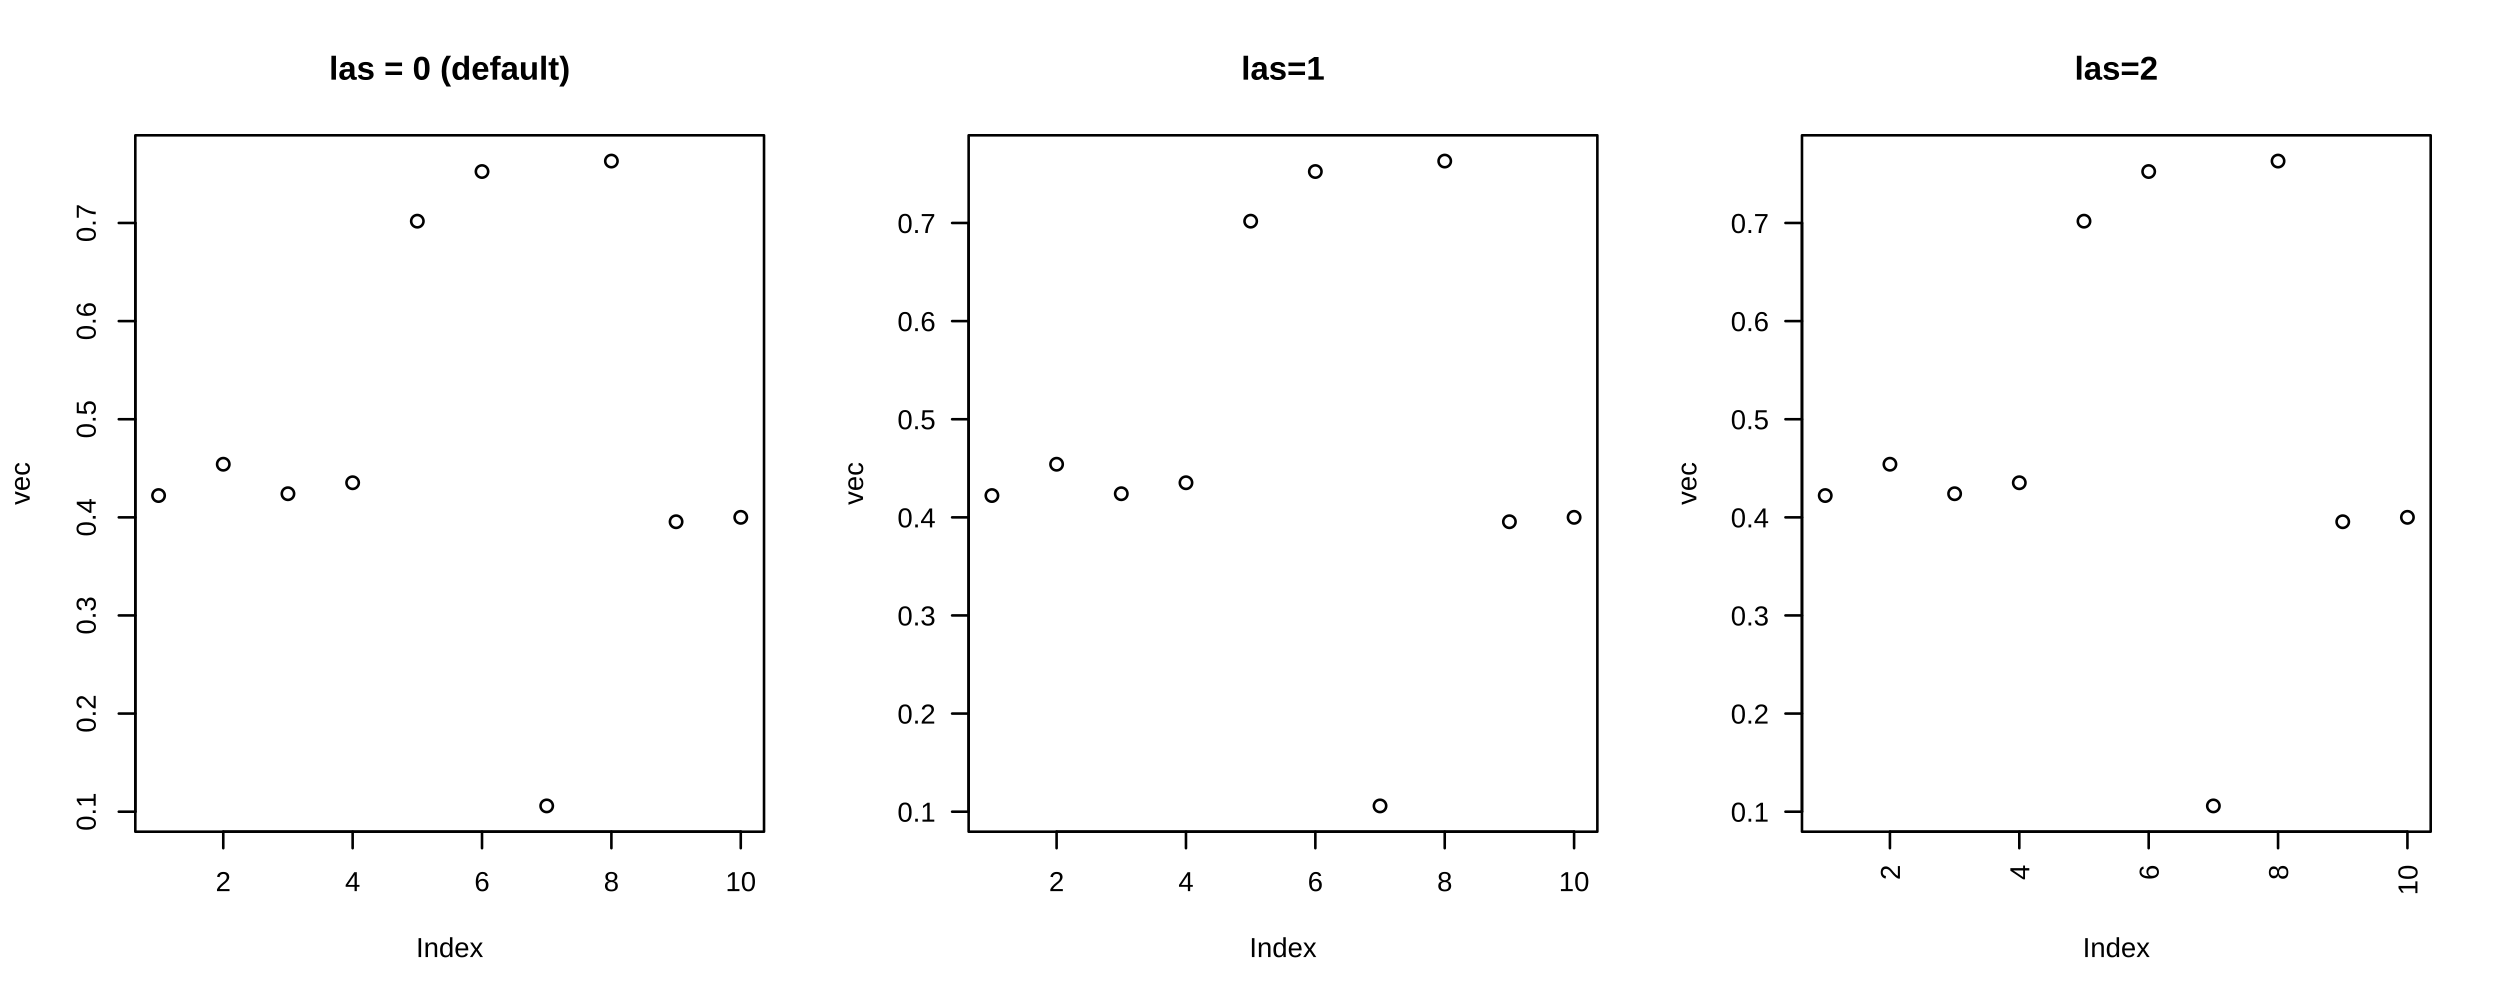
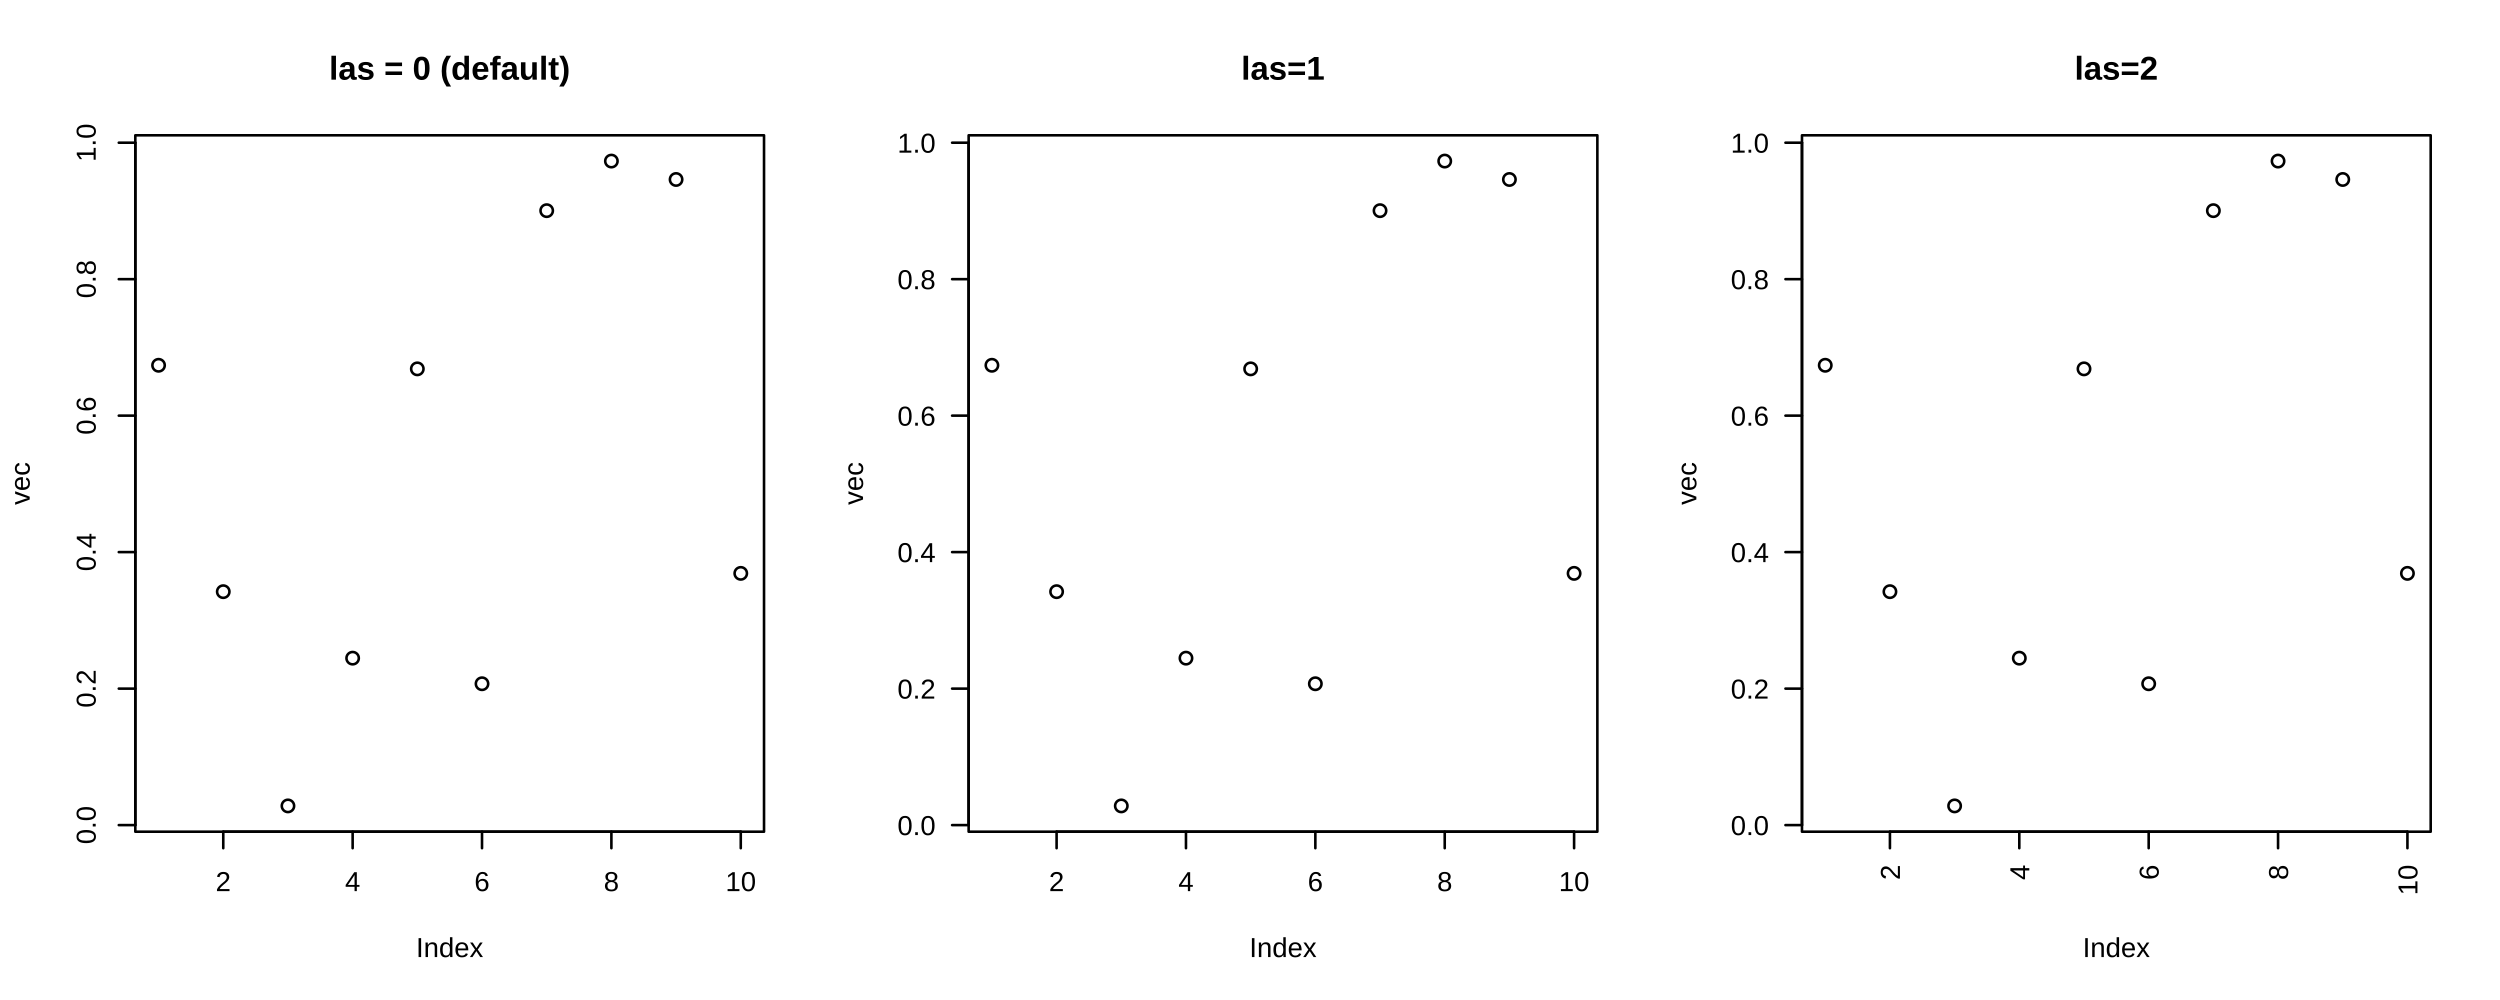
<svg xmlns="http://www.w3.org/2000/svg" class="svglite" width="720.00pt" height="288.00pt" viewBox="0 0 720.00 288.00">
  <defs>
    <style type="text/css">
    .svglite line, .svglite polyline, .svglite polygon, .svglite path, .svglite rect, .svglite circle {
      fill: none;
      stroke: #000000;
      stroke-linecap: round;
      stroke-linejoin: round;
      stroke-miterlimit: 10.00;
    }
    .svglite text {
      white-space: pre;
    }
  </style>
  </defs>
  <rect width="100%" height="100%" style="stroke: none; fill: #FFFFFF;" />
  <defs>
    <clipPath id="cpMC4wMHw3MjAuMDB8MC4wMHwyODguMDA=">
      <rect x="0.00" y="0.00" width="720.00" height="288.00" />
    </clipPath>
  </defs>
  <g clip-path="url(#cpMC4wMHw3MjAuMDB8MC4wMHwyODguMDA=)">
</g>
  <defs>
    <clipPath id="cpMzguOTd8MjIwLjA0fDM4Ljk3fDIzOS41Mw==">
      <rect x="38.97" y="38.97" width="181.08" height="200.56" />
    </clipPath>
  </defs>
  <g clip-path="url(#cpMzguOTd8MjIwLjA0fDM4Ljk3fDIzOS41Mw==)">
-     <circle cx="45.67" cy="142.72" r="1.78" style="stroke-width: 0.75;" />
-     <circle cx="64.30" cy="133.70" r="1.78" style="stroke-width: 0.75;" />
-     <circle cx="82.93" cy="142.19" r="1.78" style="stroke-width: 0.75;" />
-     <circle cx="101.56" cy="139.03" r="1.78" style="stroke-width: 0.75;" />
-     <circle cx="120.19" cy="63.70" r="1.78" style="stroke-width: 0.75;" />
-     <circle cx="138.82" cy="49.40" r="1.78" style="stroke-width: 0.75;" />
-     <circle cx="157.45" cy="232.10" r="1.78" style="stroke-width: 0.75;" />
+     <circle cx="45.67" cy="105.20" r="1.78" style="stroke-width: 0.75;" />
+     <circle cx="64.30" cy="170.40" r="1.78" style="stroke-width: 0.75;" />
+     <circle cx="82.93" cy="232.10" r="1.78" style="stroke-width: 0.75;" />
+     <circle cx="101.56" cy="189.55" r="1.78" style="stroke-width: 0.75;" />
+     <circle cx="120.19" cy="106.23" r="1.78" style="stroke-width: 0.75;" />
+     <circle cx="138.82" cy="196.92" r="1.78" style="stroke-width: 0.75;" />
+     <circle cx="157.45" cy="60.67" r="1.78" style="stroke-width: 0.75;" />
    <circle cx="176.08" cy="46.39" r="1.78" style="stroke-width: 0.75;" />
-     <circle cx="194.71" cy="150.26" r="1.78" style="stroke-width: 0.75;" />
-     <circle cx="213.34" cy="148.99" r="1.78" style="stroke-width: 0.75;" />
+     <circle cx="194.71" cy="51.69" r="1.78" style="stroke-width: 0.75;" />
+     <circle cx="213.34" cy="165.13" r="1.78" style="stroke-width: 0.75;" />
  </g>
  <g clip-path="url(#cpMC4wMHw3MjAuMDB8MC4wMHwyODguMDA=)">
    <line x1="64.30" y1="239.53" x2="213.34" y2="239.53" style="stroke-width: 0.75;" />
    <line x1="64.30" y1="239.53" x2="64.30" y2="244.28" style="stroke-width: 0.75;" />
    <line x1="101.56" y1="239.53" x2="101.56" y2="244.28" style="stroke-width: 0.75;" />
    <line x1="138.82" y1="239.53" x2="138.82" y2="244.28" style="stroke-width: 0.75;" />
    <line x1="176.08" y1="239.53" x2="176.08" y2="244.28" style="stroke-width: 0.75;" />
    <line x1="213.34" y1="239.53" x2="213.34" y2="244.28" style="stroke-width: 0.75;" />
-     <text x="64.30" y="256.64" text-anchor="middle" style="font-size: 7.92px; font-family: &quot;Arimo&quot;;" textLength="5.03px" lengthAdjust="spacingAndGlyphs">2</text>
-     <text x="101.56" y="256.64" text-anchor="middle" style="font-size: 7.92px; font-family: &quot;Arimo&quot;;" textLength="5.03px" lengthAdjust="spacingAndGlyphs">4</text>
-     <text x="138.82" y="256.64" text-anchor="middle" style="font-size: 7.92px; font-family: &quot;Arimo&quot;;" textLength="5.03px" lengthAdjust="spacingAndGlyphs">6</text>
-     <text x="176.08" y="256.64" text-anchor="middle" style="font-size: 7.92px; font-family: &quot;Arimo&quot;;" textLength="5.03px" lengthAdjust="spacingAndGlyphs">8</text>
-     <text x="213.34" y="256.64" text-anchor="middle" style="font-size: 7.92px; font-family: &quot;Arimo&quot;;" textLength="10.07px" lengthAdjust="spacingAndGlyphs">10</text>
-     <line x1="38.97" y1="233.77" x2="38.97" y2="64.22" style="stroke-width: 0.75;" />
-     <line x1="38.97" y1="233.77" x2="34.21" y2="233.77" style="stroke-width: 0.75;" />
-     <line x1="38.97" y1="205.51" x2="34.21" y2="205.51" style="stroke-width: 0.75;" />
-     <line x1="38.97" y1="177.25" x2="34.21" y2="177.25" style="stroke-width: 0.75;" />
-     <line x1="38.97" y1="149.00" x2="34.21" y2="149.00" style="stroke-width: 0.75;" />
-     <line x1="38.97" y1="120.74" x2="34.21" y2="120.74" style="stroke-width: 0.75;" />
-     <line x1="38.97" y1="92.48" x2="34.21" y2="92.48" style="stroke-width: 0.75;" />
-     <line x1="38.97" y1="64.22" x2="34.21" y2="64.22" style="stroke-width: 0.75;" />
-     <text transform="translate(27.56,233.77) rotate(-90)" text-anchor="middle" style="font-size: 7.92px; font-family: &quot;Arimo&quot;;" textLength="12.58px" lengthAdjust="spacingAndGlyphs">0.1</text>
-     <text transform="translate(27.56,205.51) rotate(-90)" text-anchor="middle" style="font-size: 7.92px; font-family: &quot;Arimo&quot;;" textLength="12.58px" lengthAdjust="spacingAndGlyphs">0.2</text>
-     <text transform="translate(27.56,177.25) rotate(-90)" text-anchor="middle" style="font-size: 7.92px; font-family: &quot;Arimo&quot;;" textLength="12.58px" lengthAdjust="spacingAndGlyphs">0.3</text>
-     <text transform="translate(27.56,149.00) rotate(-90)" text-anchor="middle" style="font-size: 7.92px; font-family: &quot;Arimo&quot;;" textLength="12.58px" lengthAdjust="spacingAndGlyphs">0.4</text>
-     <text transform="translate(27.56,120.74) rotate(-90)" text-anchor="middle" style="font-size: 7.92px; font-family: &quot;Arimo&quot;;" textLength="12.58px" lengthAdjust="spacingAndGlyphs">0.5</text>
-     <text transform="translate(27.56,92.48) rotate(-90)" text-anchor="middle" style="font-size: 7.92px; font-family: &quot;Arimo&quot;;" textLength="12.58px" lengthAdjust="spacingAndGlyphs">0.6</text>
-     <text transform="translate(27.56,64.22) rotate(-90)" text-anchor="middle" style="font-size: 7.92px; font-family: &quot;Arimo&quot;;" textLength="12.58px" lengthAdjust="spacingAndGlyphs">0.7</text>
+     <text x="64.30" y="256.64" text-anchor="middle" style="font-size: 7.92px; font-family: &quot;Liberation Sans&quot;;" textLength="5.03px" lengthAdjust="spacingAndGlyphs">2</text>
+     <text x="101.56" y="256.64" text-anchor="middle" style="font-size: 7.92px; font-family: &quot;Liberation Sans&quot;;" textLength="5.03px" lengthAdjust="spacingAndGlyphs">4</text>
+     <text x="138.82" y="256.64" text-anchor="middle" style="font-size: 7.92px; font-family: &quot;Liberation Sans&quot;;" textLength="5.03px" lengthAdjust="spacingAndGlyphs">6</text>
+     <text x="176.08" y="256.64" text-anchor="middle" style="font-size: 7.92px; font-family: &quot;Liberation Sans&quot;;" textLength="5.03px" lengthAdjust="spacingAndGlyphs">8</text>
+     <text x="213.34" y="256.64" text-anchor="middle" style="font-size: 7.92px; font-family: &quot;Liberation Sans&quot;;" textLength="10.07px" lengthAdjust="spacingAndGlyphs">10</text>
+     <line x1="38.97" y1="237.63" x2="38.97" y2="41.10" style="stroke-width: 0.75;" />
+     <line x1="38.97" y1="237.63" x2="34.21" y2="237.63" style="stroke-width: 0.75;" />
+     <line x1="38.97" y1="198.32" x2="34.21" y2="198.32" style="stroke-width: 0.75;" />
+     <line x1="38.97" y1="159.01" x2="34.21" y2="159.01" style="stroke-width: 0.75;" />
+     <line x1="38.97" y1="119.71" x2="34.21" y2="119.71" style="stroke-width: 0.75;" />
+     <line x1="38.97" y1="80.40" x2="34.21" y2="80.40" style="stroke-width: 0.75;" />
+     <line x1="38.97" y1="41.10" x2="34.21" y2="41.10" style="stroke-width: 0.75;" />
+     <text transform="translate(27.56,237.63) rotate(-90)" text-anchor="middle" style="font-size: 7.92px; font-family: &quot;Liberation Sans&quot;;" textLength="12.58px" lengthAdjust="spacingAndGlyphs">0.0</text>
+     <text transform="translate(27.56,198.32) rotate(-90)" text-anchor="middle" style="font-size: 7.92px; font-family: &quot;Liberation Sans&quot;;" textLength="12.58px" lengthAdjust="spacingAndGlyphs">0.2</text>
+     <text transform="translate(27.56,159.01) rotate(-90)" text-anchor="middle" style="font-size: 7.92px; font-family: &quot;Liberation Sans&quot;;" textLength="12.58px" lengthAdjust="spacingAndGlyphs">0.4</text>
+     <text transform="translate(27.56,119.71) rotate(-90)" text-anchor="middle" style="font-size: 7.92px; font-family: &quot;Liberation Sans&quot;;" textLength="12.58px" lengthAdjust="spacingAndGlyphs">0.6</text>
+     <text transform="translate(27.56,80.40) rotate(-90)" text-anchor="middle" style="font-size: 7.92px; font-family: &quot;Liberation Sans&quot;;" textLength="12.58px" lengthAdjust="spacingAndGlyphs">0.8</text>
+     <text transform="translate(27.56,41.10) rotate(-90)" text-anchor="middle" style="font-size: 7.92px; font-family: &quot;Liberation Sans&quot;;" textLength="12.58px" lengthAdjust="spacingAndGlyphs">1.0</text>
    <polygon points="38.97,239.53 220.04,239.53 220.04,38.97 38.97,38.97 " style="stroke-width: 0.75;" />
  </g>
  <defs>
    <clipPath id="cpMC4wMHwyNDAuMDB8MC4wMHwyODguMDA=">
      <rect x="0.00" y="0.00" width="240.00" height="288.00" />
    </clipPath>
  </defs>
  <g clip-path="url(#cpMC4wMHwyNDAuMDB8MC4wMHwyODguMDA=)">
-     <text x="129.50" y="22.95" text-anchor="middle" style="font-size: 9.50px; font-weight: bold; font-family: &quot;Arimo&quot;;" textLength="86.82px" lengthAdjust="spacingAndGlyphs">las = 0 (default)</text>
-     <text x="129.50" y="275.64" text-anchor="middle" style="font-size: 7.92px; font-family: &quot;Arimo&quot;;" textLength="21.77px" lengthAdjust="spacingAndGlyphs">Index</text>
-     <text transform="translate(8.55,139.25) rotate(-90)" text-anchor="middle" style="font-size: 7.92px; font-family: &quot;Arimo&quot;;" textLength="13.90px" lengthAdjust="spacingAndGlyphs">vec</text>
+     <text x="129.50" y="22.95" text-anchor="middle" style="font-size: 9.50px; font-weight: bold; font-family: &quot;Liberation Sans&quot;;" textLength="86.82px" lengthAdjust="spacingAndGlyphs">las = 0 (default)</text>
+     <text x="129.50" y="275.64" text-anchor="middle" style="font-size: 7.92px; font-family: &quot;Liberation Sans&quot;;" textLength="21.77px" lengthAdjust="spacingAndGlyphs">Index</text>
+     <text transform="translate(8.55,139.25) rotate(-90)" text-anchor="middle" style="font-size: 7.92px; font-family: &quot;Liberation Sans&quot;;" textLength="13.90px" lengthAdjust="spacingAndGlyphs">vec</text>
  </g>
  <defs>
    <clipPath id="cpMjc4Ljk3fDQ2MC4wNHwzOC45N3wyMzkuNTM=">
      <rect x="278.97" y="38.97" width="181.08" height="200.56" />
    </clipPath>
  </defs>
  <g clip-path="url(#cpMjc4Ljk3fDQ2MC4wNHwzOC45N3wyMzkuNTM=)">
-     <circle cx="285.67" cy="142.72" r="1.78" style="stroke-width: 0.75;" />
-     <circle cx="304.30" cy="133.70" r="1.78" style="stroke-width: 0.75;" />
-     <circle cx="322.93" cy="142.19" r="1.78" style="stroke-width: 0.75;" />
-     <circle cx="341.56" cy="139.03" r="1.78" style="stroke-width: 0.75;" />
-     <circle cx="360.19" cy="63.70" r="1.78" style="stroke-width: 0.75;" />
-     <circle cx="378.82" cy="49.40" r="1.78" style="stroke-width: 0.75;" />
-     <circle cx="397.45" cy="232.10" r="1.78" style="stroke-width: 0.75;" />
+     <circle cx="285.67" cy="105.20" r="1.78" style="stroke-width: 0.75;" />
+     <circle cx="304.30" cy="170.40" r="1.78" style="stroke-width: 0.75;" />
+     <circle cx="322.93" cy="232.10" r="1.78" style="stroke-width: 0.75;" />
+     <circle cx="341.56" cy="189.55" r="1.78" style="stroke-width: 0.75;" />
+     <circle cx="360.19" cy="106.23" r="1.78" style="stroke-width: 0.75;" />
+     <circle cx="378.82" cy="196.92" r="1.78" style="stroke-width: 0.75;" />
+     <circle cx="397.45" cy="60.67" r="1.78" style="stroke-width: 0.75;" />
    <circle cx="416.08" cy="46.39" r="1.78" style="stroke-width: 0.75;" />
-     <circle cx="434.71" cy="150.26" r="1.78" style="stroke-width: 0.75;" />
-     <circle cx="453.34" cy="148.99" r="1.78" style="stroke-width: 0.75;" />
+     <circle cx="434.71" cy="51.69" r="1.78" style="stroke-width: 0.75;" />
+     <circle cx="453.34" cy="165.13" r="1.78" style="stroke-width: 0.75;" />
  </g>
  <g clip-path="url(#cpMC4wMHw3MjAuMDB8MC4wMHwyODguMDA=)">
    <line x1="304.30" y1="239.53" x2="453.34" y2="239.53" style="stroke-width: 0.75;" />
    <line x1="304.30" y1="239.53" x2="304.30" y2="244.28" style="stroke-width: 0.75;" />
    <line x1="341.56" y1="239.53" x2="341.56" y2="244.28" style="stroke-width: 0.75;" />
    <line x1="378.82" y1="239.53" x2="378.82" y2="244.28" style="stroke-width: 0.75;" />
    <line x1="416.08" y1="239.53" x2="416.08" y2="244.28" style="stroke-width: 0.75;" />
    <line x1="453.34" y1="239.53" x2="453.34" y2="244.28" style="stroke-width: 0.75;" />
-     <text x="304.30" y="256.64" text-anchor="middle" style="font-size: 7.92px; font-family: &quot;Arimo&quot;;" textLength="5.03px" lengthAdjust="spacingAndGlyphs">2</text>
-     <text x="341.56" y="256.64" text-anchor="middle" style="font-size: 7.92px; font-family: &quot;Arimo&quot;;" textLength="5.03px" lengthAdjust="spacingAndGlyphs">4</text>
-     <text x="378.82" y="256.64" text-anchor="middle" style="font-size: 7.92px; font-family: &quot;Arimo&quot;;" textLength="5.03px" lengthAdjust="spacingAndGlyphs">6</text>
-     <text x="416.08" y="256.64" text-anchor="middle" style="font-size: 7.92px; font-family: &quot;Arimo&quot;;" textLength="5.03px" lengthAdjust="spacingAndGlyphs">8</text>
-     <text x="453.34" y="256.64" text-anchor="middle" style="font-size: 7.92px; font-family: &quot;Arimo&quot;;" textLength="10.07px" lengthAdjust="spacingAndGlyphs">10</text>
-     <line x1="278.97" y1="233.77" x2="278.97" y2="64.22" style="stroke-width: 0.75;" />
-     <line x1="278.97" y1="233.77" x2="274.21" y2="233.77" style="stroke-width: 0.75;" />
-     <line x1="278.97" y1="205.51" x2="274.21" y2="205.51" style="stroke-width: 0.75;" />
-     <line x1="278.97" y1="177.25" x2="274.21" y2="177.25" style="stroke-width: 0.75;" />
-     <line x1="278.97" y1="149.00" x2="274.21" y2="149.00" style="stroke-width: 0.75;" />
-     <line x1="278.97" y1="120.74" x2="274.21" y2="120.74" style="stroke-width: 0.75;" />
-     <line x1="278.97" y1="92.48" x2="274.21" y2="92.48" style="stroke-width: 0.75;" />
-     <line x1="278.97" y1="64.22" x2="274.21" y2="64.22" style="stroke-width: 0.75;" />
-     <text x="269.46" y="236.65" text-anchor="end" style="font-size: 7.92px; font-family: &quot;Arimo&quot;;" textLength="12.58px" lengthAdjust="spacingAndGlyphs">0.1</text>
-     <text x="269.46" y="208.39" text-anchor="end" style="font-size: 7.92px; font-family: &quot;Arimo&quot;;" textLength="12.58px" lengthAdjust="spacingAndGlyphs">0.2</text>
-     <text x="269.46" y="180.13" text-anchor="end" style="font-size: 7.92px; font-family: &quot;Arimo&quot;;" textLength="12.58px" lengthAdjust="spacingAndGlyphs">0.3</text>
-     <text x="269.46" y="151.88" text-anchor="end" style="font-size: 7.92px; font-family: &quot;Arimo&quot;;" textLength="12.58px" lengthAdjust="spacingAndGlyphs">0.4</text>
-     <text x="269.46" y="123.62" text-anchor="end" style="font-size: 7.92px; font-family: &quot;Arimo&quot;;" textLength="12.58px" lengthAdjust="spacingAndGlyphs">0.5</text>
-     <text x="269.46" y="95.36" text-anchor="end" style="font-size: 7.92px; font-family: &quot;Arimo&quot;;" textLength="12.58px" lengthAdjust="spacingAndGlyphs">0.6</text>
-     <text x="269.46" y="67.10" text-anchor="end" style="font-size: 7.92px; font-family: &quot;Arimo&quot;;" textLength="12.58px" lengthAdjust="spacingAndGlyphs">0.7</text>
+     <text x="304.30" y="256.64" text-anchor="middle" style="font-size: 7.92px; font-family: &quot;Liberation Sans&quot;;" textLength="5.03px" lengthAdjust="spacingAndGlyphs">2</text>
+     <text x="341.56" y="256.64" text-anchor="middle" style="font-size: 7.92px; font-family: &quot;Liberation Sans&quot;;" textLength="5.03px" lengthAdjust="spacingAndGlyphs">4</text>
+     <text x="378.82" y="256.64" text-anchor="middle" style="font-size: 7.92px; font-family: &quot;Liberation Sans&quot;;" textLength="5.03px" lengthAdjust="spacingAndGlyphs">6</text>
+     <text x="416.08" y="256.64" text-anchor="middle" style="font-size: 7.92px; font-family: &quot;Liberation Sans&quot;;" textLength="5.03px" lengthAdjust="spacingAndGlyphs">8</text>
+     <text x="453.34" y="256.64" text-anchor="middle" style="font-size: 7.92px; font-family: &quot;Liberation Sans&quot;;" textLength="10.07px" lengthAdjust="spacingAndGlyphs">10</text>
+     <line x1="278.97" y1="237.63" x2="278.97" y2="41.10" style="stroke-width: 0.75;" />
+     <line x1="278.97" y1="237.63" x2="274.21" y2="237.63" style="stroke-width: 0.75;" />
+     <line x1="278.97" y1="198.32" x2="274.21" y2="198.32" style="stroke-width: 0.75;" />
+     <line x1="278.97" y1="159.01" x2="274.21" y2="159.01" style="stroke-width: 0.75;" />
+     <line x1="278.97" y1="119.71" x2="274.21" y2="119.71" style="stroke-width: 0.75;" />
+     <line x1="278.97" y1="80.40" x2="274.21" y2="80.40" style="stroke-width: 0.75;" />
+     <line x1="278.97" y1="41.10" x2="274.21" y2="41.10" style="stroke-width: 0.75;" />
+     <text x="269.46" y="240.51" text-anchor="end" style="font-size: 7.92px; font-family: &quot;Liberation Sans&quot;;" textLength="12.58px" lengthAdjust="spacingAndGlyphs">0.0</text>
+     <text x="269.46" y="201.20" text-anchor="end" style="font-size: 7.92px; font-family: &quot;Liberation Sans&quot;;" textLength="12.58px" lengthAdjust="spacingAndGlyphs">0.2</text>
+     <text x="269.46" y="161.89" text-anchor="end" style="font-size: 7.92px; font-family: &quot;Liberation Sans&quot;;" textLength="12.58px" lengthAdjust="spacingAndGlyphs">0.4</text>
+     <text x="269.46" y="122.59" text-anchor="end" style="font-size: 7.92px; font-family: &quot;Liberation Sans&quot;;" textLength="12.58px" lengthAdjust="spacingAndGlyphs">0.6</text>
+     <text x="269.46" y="83.28" text-anchor="end" style="font-size: 7.92px; font-family: &quot;Liberation Sans&quot;;" textLength="12.58px" lengthAdjust="spacingAndGlyphs">0.8</text>
+     <text x="269.46" y="43.98" text-anchor="end" style="font-size: 7.92px; font-family: &quot;Liberation Sans&quot;;" textLength="12.58px" lengthAdjust="spacingAndGlyphs">1.0</text>
    <polygon points="278.97,239.53 460.04,239.53 460.04,38.97 278.97,38.97 " style="stroke-width: 0.75;" />
  </g>
  <defs>
    <clipPath id="cpMjQwLjAwfDQ4MC4wMHwwLjAwfDI4OC4wMA==">
      <rect x="240.00" y="0.00" width="240.00" height="288.00" />
    </clipPath>
  </defs>
  <g clip-path="url(#cpMjQwLjAwfDQ4MC4wMHwwLjAwfDI4OC4wMA==)">
-     <text x="369.50" y="22.95" text-anchor="middle" style="font-size: 9.50px; font-weight: bold; font-family: &quot;Arimo&quot;;" textLength="29.88px" lengthAdjust="spacingAndGlyphs">las=1</text>
-     <text x="369.50" y="275.64" text-anchor="middle" style="font-size: 7.92px; font-family: &quot;Arimo&quot;;" textLength="21.77px" lengthAdjust="spacingAndGlyphs">Index</text>
-     <text transform="translate(248.55,139.25) rotate(-90)" text-anchor="middle" style="font-size: 7.92px; font-family: &quot;Arimo&quot;;" textLength="13.90px" lengthAdjust="spacingAndGlyphs">vec</text>
+     <text x="369.50" y="22.95" text-anchor="middle" style="font-size: 9.50px; font-weight: bold; font-family: &quot;Liberation Sans&quot;;" textLength="29.88px" lengthAdjust="spacingAndGlyphs">las=1</text>
+     <text x="369.50" y="275.64" text-anchor="middle" style="font-size: 7.92px; font-family: &quot;Liberation Sans&quot;;" textLength="21.77px" lengthAdjust="spacingAndGlyphs">Index</text>
+     <text transform="translate(248.55,139.25) rotate(-90)" text-anchor="middle" style="font-size: 7.92px; font-family: &quot;Liberation Sans&quot;;" textLength="13.90px" lengthAdjust="spacingAndGlyphs">vec</text>
  </g>
  <defs>
    <clipPath id="cpNTE4Ljk3fDcwMC4wNHwzOC45N3wyMzkuNTM=">
      <rect x="518.97" y="38.97" width="181.08" height="200.56" />
    </clipPath>
  </defs>
  <g clip-path="url(#cpNTE4Ljk3fDcwMC4wNHwzOC45N3wyMzkuNTM=)">
-     <circle cx="525.67" cy="142.72" r="1.78" style="stroke-width: 0.75;" />
-     <circle cx="544.30" cy="133.70" r="1.78" style="stroke-width: 0.75;" />
-     <circle cx="562.93" cy="142.19" r="1.78" style="stroke-width: 0.75;" />
-     <circle cx="581.56" cy="139.03" r="1.78" style="stroke-width: 0.75;" />
-     <circle cx="600.19" cy="63.70" r="1.78" style="stroke-width: 0.75;" />
-     <circle cx="618.82" cy="49.40" r="1.78" style="stroke-width: 0.75;" />
-     <circle cx="637.45" cy="232.10" r="1.78" style="stroke-width: 0.75;" />
+     <circle cx="525.67" cy="105.20" r="1.78" style="stroke-width: 0.75;" />
+     <circle cx="544.30" cy="170.40" r="1.78" style="stroke-width: 0.75;" />
+     <circle cx="562.93" cy="232.10" r="1.78" style="stroke-width: 0.75;" />
+     <circle cx="581.56" cy="189.55" r="1.78" style="stroke-width: 0.75;" />
+     <circle cx="600.19" cy="106.23" r="1.78" style="stroke-width: 0.75;" />
+     <circle cx="618.82" cy="196.92" r="1.78" style="stroke-width: 0.75;" />
+     <circle cx="637.45" cy="60.67" r="1.78" style="stroke-width: 0.75;" />
    <circle cx="656.08" cy="46.39" r="1.78" style="stroke-width: 0.75;" />
-     <circle cx="674.71" cy="150.26" r="1.78" style="stroke-width: 0.75;" />
-     <circle cx="693.34" cy="148.99" r="1.78" style="stroke-width: 0.75;" />
+     <circle cx="674.71" cy="51.69" r="1.78" style="stroke-width: 0.75;" />
+     <circle cx="693.34" cy="165.13" r="1.78" style="stroke-width: 0.75;" />
  </g>
  <g clip-path="url(#cpMC4wMHw3MjAuMDB8MC4wMHwyODguMDA=)">
    <line x1="544.30" y1="239.53" x2="693.34" y2="239.53" style="stroke-width: 0.75;" />
    <line x1="544.30" y1="239.53" x2="544.30" y2="244.28" style="stroke-width: 0.75;" />
    <line x1="581.56" y1="239.53" x2="581.56" y2="244.28" style="stroke-width: 0.75;" />
    <line x1="618.82" y1="239.53" x2="618.82" y2="244.28" style="stroke-width: 0.75;" />
    <line x1="656.08" y1="239.53" x2="656.08" y2="244.28" style="stroke-width: 0.75;" />
    <line x1="693.34" y1="239.53" x2="693.34" y2="244.28" style="stroke-width: 0.75;" />
-     <text transform="translate(547.18,249.03) rotate(-90)" text-anchor="end" style="font-size: 7.92px; font-family: &quot;Arimo&quot;;" textLength="5.03px" lengthAdjust="spacingAndGlyphs">2</text>
-     <text transform="translate(584.44,249.03) rotate(-90)" text-anchor="end" style="font-size: 7.92px; font-family: &quot;Arimo&quot;;" textLength="5.03px" lengthAdjust="spacingAndGlyphs">4</text>
-     <text transform="translate(621.70,249.03) rotate(-90)" text-anchor="end" style="font-size: 7.92px; font-family: &quot;Arimo&quot;;" textLength="5.03px" lengthAdjust="spacingAndGlyphs">6</text>
-     <text transform="translate(658.96,249.03) rotate(-90)" text-anchor="end" style="font-size: 7.92px; font-family: &quot;Arimo&quot;;" textLength="5.03px" lengthAdjust="spacingAndGlyphs">8</text>
-     <text transform="translate(696.22,249.03) rotate(-90)" text-anchor="end" style="font-size: 7.92px; font-family: &quot;Arimo&quot;;" textLength="10.07px" lengthAdjust="spacingAndGlyphs">10</text>
-     <line x1="518.97" y1="233.77" x2="518.97" y2="64.22" style="stroke-width: 0.75;" />
-     <line x1="518.97" y1="233.77" x2="514.21" y2="233.77" style="stroke-width: 0.75;" />
-     <line x1="518.97" y1="205.51" x2="514.21" y2="205.51" style="stroke-width: 0.75;" />
-     <line x1="518.97" y1="177.25" x2="514.21" y2="177.25" style="stroke-width: 0.75;" />
-     <line x1="518.97" y1="149.00" x2="514.21" y2="149.00" style="stroke-width: 0.75;" />
-     <line x1="518.97" y1="120.74" x2="514.21" y2="120.74" style="stroke-width: 0.75;" />
-     <line x1="518.97" y1="92.48" x2="514.21" y2="92.48" style="stroke-width: 0.75;" />
-     <line x1="518.97" y1="64.22" x2="514.21" y2="64.22" style="stroke-width: 0.75;" />
-     <text x="509.46" y="236.65" text-anchor="end" style="font-size: 7.92px; font-family: &quot;Arimo&quot;;" textLength="12.58px" lengthAdjust="spacingAndGlyphs">0.1</text>
-     <text x="509.46" y="208.39" text-anchor="end" style="font-size: 7.92px; font-family: &quot;Arimo&quot;;" textLength="12.58px" lengthAdjust="spacingAndGlyphs">0.2</text>
-     <text x="509.46" y="180.13" text-anchor="end" style="font-size: 7.92px; font-family: &quot;Arimo&quot;;" textLength="12.58px" lengthAdjust="spacingAndGlyphs">0.3</text>
-     <text x="509.46" y="151.88" text-anchor="end" style="font-size: 7.92px; font-family: &quot;Arimo&quot;;" textLength="12.58px" lengthAdjust="spacingAndGlyphs">0.4</text>
-     <text x="509.46" y="123.62" text-anchor="end" style="font-size: 7.92px; font-family: &quot;Arimo&quot;;" textLength="12.58px" lengthAdjust="spacingAndGlyphs">0.5</text>
-     <text x="509.46" y="95.36" text-anchor="end" style="font-size: 7.92px; font-family: &quot;Arimo&quot;;" textLength="12.58px" lengthAdjust="spacingAndGlyphs">0.6</text>
-     <text x="509.46" y="67.10" text-anchor="end" style="font-size: 7.92px; font-family: &quot;Arimo&quot;;" textLength="12.58px" lengthAdjust="spacingAndGlyphs">0.7</text>
+     <text transform="translate(547.18,249.03) rotate(-90)" text-anchor="end" style="font-size: 7.92px; font-family: &quot;Liberation Sans&quot;;" textLength="5.03px" lengthAdjust="spacingAndGlyphs">2</text>
+     <text transform="translate(584.44,249.03) rotate(-90)" text-anchor="end" style="font-size: 7.92px; font-family: &quot;Liberation Sans&quot;;" textLength="5.03px" lengthAdjust="spacingAndGlyphs">4</text>
+     <text transform="translate(621.70,249.03) rotate(-90)" text-anchor="end" style="font-size: 7.92px; font-family: &quot;Liberation Sans&quot;;" textLength="5.03px" lengthAdjust="spacingAndGlyphs">6</text>
+     <text transform="translate(658.96,249.03) rotate(-90)" text-anchor="end" style="font-size: 7.92px; font-family: &quot;Liberation Sans&quot;;" textLength="5.03px" lengthAdjust="spacingAndGlyphs">8</text>
+     <text transform="translate(696.22,249.03) rotate(-90)" text-anchor="end" style="font-size: 7.92px; font-family: &quot;Liberation Sans&quot;;" textLength="10.07px" lengthAdjust="spacingAndGlyphs">10</text>
+     <line x1="518.97" y1="237.63" x2="518.97" y2="41.10" style="stroke-width: 0.75;" />
+     <line x1="518.97" y1="237.63" x2="514.21" y2="237.63" style="stroke-width: 0.75;" />
+     <line x1="518.97" y1="198.32" x2="514.21" y2="198.32" style="stroke-width: 0.75;" />
+     <line x1="518.97" y1="159.01" x2="514.21" y2="159.01" style="stroke-width: 0.75;" />
+     <line x1="518.97" y1="119.71" x2="514.21" y2="119.71" style="stroke-width: 0.75;" />
+     <line x1="518.97" y1="80.40" x2="514.21" y2="80.40" style="stroke-width: 0.75;" />
+     <line x1="518.97" y1="41.10" x2="514.21" y2="41.10" style="stroke-width: 0.75;" />
+     <text x="509.46" y="240.51" text-anchor="end" style="font-size: 7.92px; font-family: &quot;Liberation Sans&quot;;" textLength="12.58px" lengthAdjust="spacingAndGlyphs">0.0</text>
+     <text x="509.46" y="201.20" text-anchor="end" style="font-size: 7.92px; font-family: &quot;Liberation Sans&quot;;" textLength="12.58px" lengthAdjust="spacingAndGlyphs">0.2</text>
+     <text x="509.46" y="161.89" text-anchor="end" style="font-size: 7.92px; font-family: &quot;Liberation Sans&quot;;" textLength="12.58px" lengthAdjust="spacingAndGlyphs">0.4</text>
+     <text x="509.46" y="122.59" text-anchor="end" style="font-size: 7.92px; font-family: &quot;Liberation Sans&quot;;" textLength="12.58px" lengthAdjust="spacingAndGlyphs">0.6</text>
+     <text x="509.46" y="83.28" text-anchor="end" style="font-size: 7.92px; font-family: &quot;Liberation Sans&quot;;" textLength="12.58px" lengthAdjust="spacingAndGlyphs">0.8</text>
+     <text x="509.46" y="43.98" text-anchor="end" style="font-size: 7.92px; font-family: &quot;Liberation Sans&quot;;" textLength="12.58px" lengthAdjust="spacingAndGlyphs">1.0</text>
    <polygon points="518.97,239.53 700.04,239.53 700.04,38.97 518.97,38.97 " style="stroke-width: 0.75;" />
  </g>
  <defs>
    <clipPath id="cpNDgwLjAwfDcyMC4wMHwwLjAwfDI4OC4wMA==">
      <rect x="480.00" y="0.00" width="240.00" height="288.00" />
    </clipPath>
  </defs>
  <g clip-path="url(#cpNDgwLjAwfDcyMC4wMHwwLjAwfDI4OC4wMA==)">
-     <text x="609.50" y="22.95" text-anchor="middle" style="font-size: 9.50px; font-weight: bold; font-family: &quot;Arimo&quot;;" textLength="29.88px" lengthAdjust="spacingAndGlyphs">las=2</text>
-     <text x="609.50" y="275.64" text-anchor="middle" style="font-size: 7.92px; font-family: &quot;Arimo&quot;;" textLength="21.77px" lengthAdjust="spacingAndGlyphs">Index</text>
-     <text transform="translate(488.55,139.25) rotate(-90)" text-anchor="middle" style="font-size: 7.92px; font-family: &quot;Arimo&quot;;" textLength="13.90px" lengthAdjust="spacingAndGlyphs">vec</text>
+     <text x="609.50" y="22.95" text-anchor="middle" style="font-size: 9.50px; font-weight: bold; font-family: &quot;Liberation Sans&quot;;" textLength="29.88px" lengthAdjust="spacingAndGlyphs">las=2</text>
+     <text x="609.50" y="275.64" text-anchor="middle" style="font-size: 7.92px; font-family: &quot;Liberation Sans&quot;;" textLength="21.77px" lengthAdjust="spacingAndGlyphs">Index</text>
+     <text transform="translate(488.55,139.25) rotate(-90)" text-anchor="middle" style="font-size: 7.92px; font-family: &quot;Liberation Sans&quot;;" textLength="13.90px" lengthAdjust="spacingAndGlyphs">vec</text>
  </g>
</svg>
